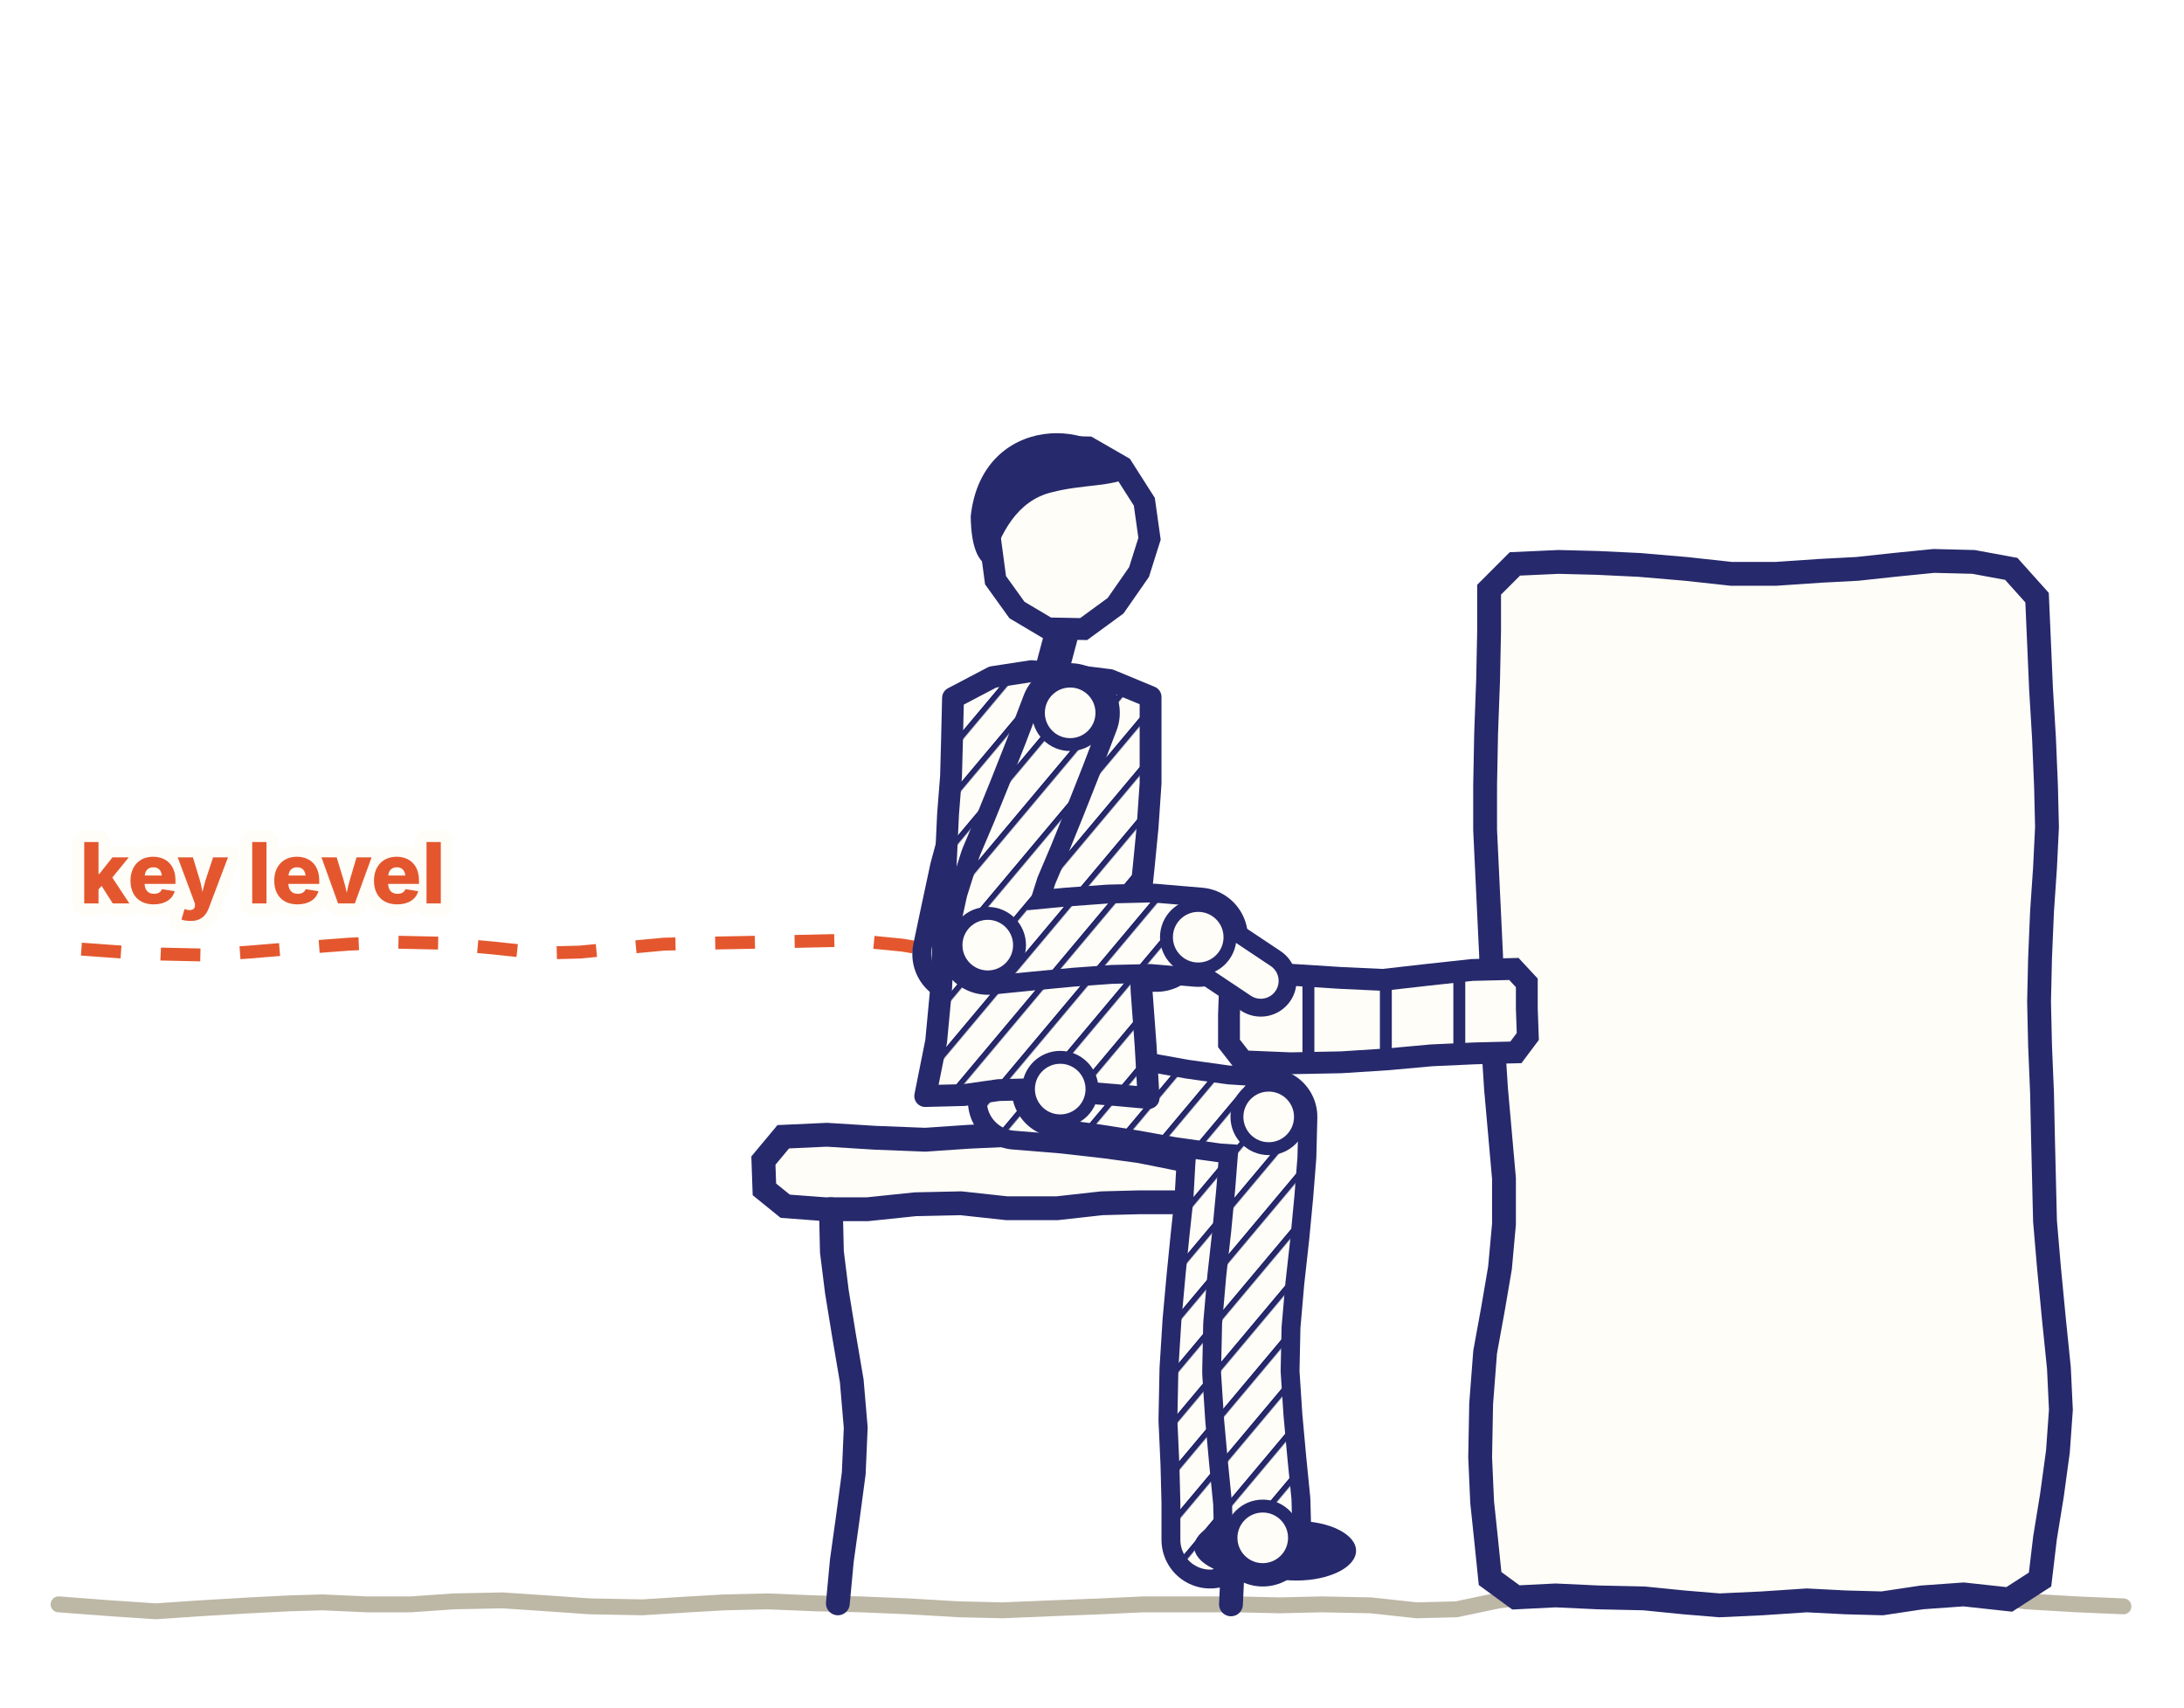
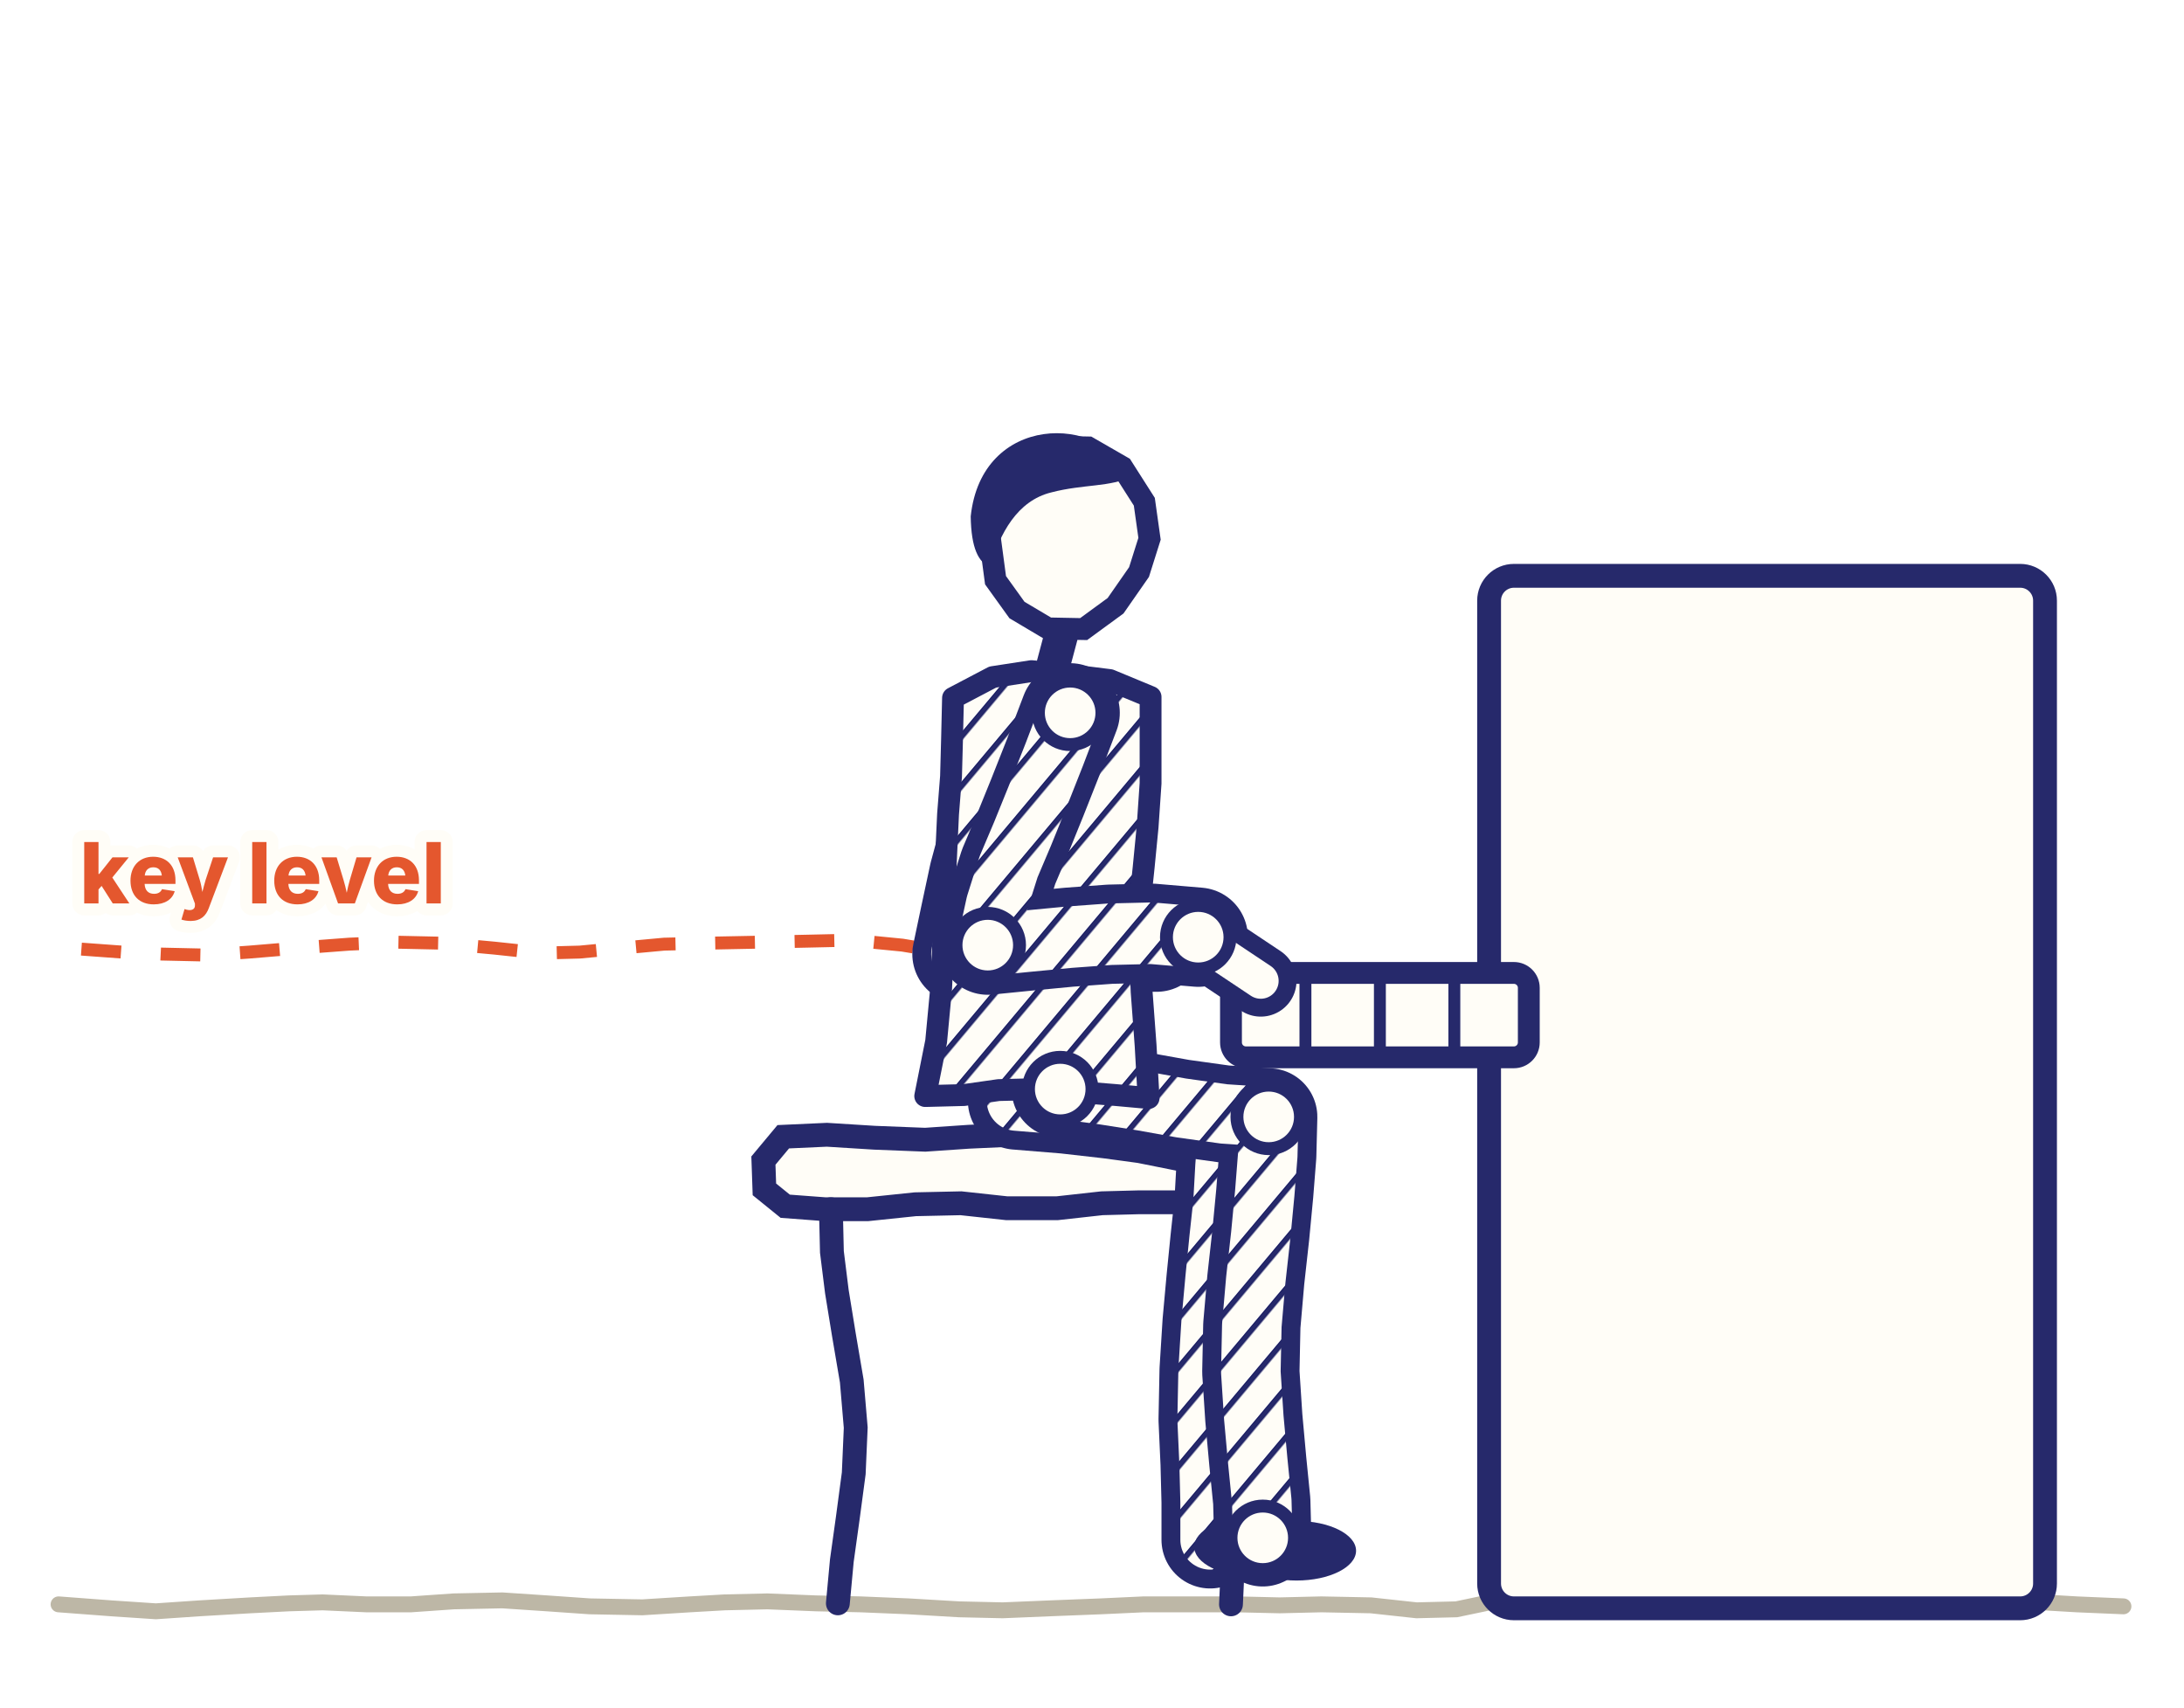
<svg xmlns="http://www.w3.org/2000/svg" viewBox="0 0 220 172" width="440" height="344">
  <defs>
    <pattern id="hpqsitclose20" width="3.2" height="3.2" patternUnits="userSpaceOnUse" patternTransform="rotate(40)">
      <rect width="3.2" height="3.2" fill="#fffdf7" />
      <line x1="0" y1="0" x2="0" y2="3.2" stroke="#26296b" stroke-width="1.15" />
    </pattern>
  </defs>
  <path d="M5.9 161.6l5.3.4 4.5.3 4.4-.3 5.1-.3 3.9-.2 3.4-.1 4.4.2 4.5 0 4.3-.3 4.9-.1 4.5.3 4.3.3 5.3.1 4.8-.3 3.5-.2 4.3-.1 4.9.2 4.5.1 4.8.2 5.1.3 4.4.1 4.8-.2 5.1-.2 4.3-.2 4.4 0 5 0 4.3.1 4.2-.1 5 .1 4.6.5 4-.1 4.3-.9 4.3-.5 4.3.1 4.9.2 4.5.3 3.8.4 4.5-.2 4.8-.3 4.1.2 4 0 4.3-.7 4.6 0 5 .6 5.1.3 4.7.2" stroke="#bdb7a6" stroke-width="1.6" stroke-linecap="round" fill="none" />
  <text stroke="#fffdf7" stroke-width="2.4" stroke-linejoin="round" paint-order="stroke" x="8" y="91" font-size="8.5" font-weight="800" fill="#e4572e" font-family="Inter,sans-serif">key level</text>
  <path d="M8.2 95.6l4.1.3 4 .2 4.5.1 4.3-.3 4.8-.4 5.3-.4 4.6-.2 4.6.1 5.4.5 4.7.5 3.9-.1 4.2-.4 4.3-.4 4.5-.1 5.1-.1 4.8-.1 4.5-.1 5.1.5 4.8.8 4 .1 4.2-.3 4.4-.4 4.1-.5 4.5.1 4.9.6" stroke="#e4572e" stroke-width="1.3" stroke-dasharray="4 4" fill="none" />
  <path d="M78.9 114.5l4.4-.2 4.8.3 5.1.2 4.4-.3 4.4-.2 5-.1 4.5-.1 3.6 0 3.9.4 4.3.1 4.6-.3 2.1 1.7-.1 2.8-2.1 1.8-4.4.2-4.5.3-4.1 0-3.8.1-4.5.5-5.1 0-4.6-.5-4.6.1-4.8.5-4.3 0-4-.3-2.1-1.7-.1-2.9z" fill="#fffdf7" stroke="#26296b" stroke-width="2.4" />
  <path d="M83.7 121.8l.1 4.3 .5 4 .7 4.3 .8 4.7 .4 4.7-.2 4.6-.6 4.5-.6 4.3-.4 4.3" stroke="#26296b" stroke-width="2.4" stroke-linecap="round" fill="none" />
  <path d="M122.8 120.8l-.1 4-.1 4.3-.2 4.9 .1 5.4 .5 5.2 .6 4.5 .5 4 .1 4.1-.2 4.4" stroke="#26296b" stroke-width="2.4" stroke-linecap="round" fill="none" />
-   <path d="M152.6 56.8l4.4-.2 3.9.1 4.2.2 4.7.4 4.6.5 4.5 0 4.4-.3 3.8-.2 3.7-.4 4-.4 4 .1 3.8.7 2.6 2.9 .2 4.6 .2 4.6 .3 5 .2 4.8 .1 4.1-.2 4.1-.3 4.4-.2 4.7-.1 4.4 .1 4.4 .2 4.8 .1 4.7 .1 4.1 .1 4.1 .4 4.7 .5 5.2 .5 4.9 .2 4.2-.3 4.2-.6 4.4-.7 4.3-.5 4.2-3.1 2-4.6-.5-4.2.3-4 .6-3.7-.1-3.9-.2-4.5.3-4.3.2-3.6-.3-4-.4-4.6-.1-4.3-.2-4 .2-2.6-1.9-.4-3.9-.4-3.8-.2-4.5 .1-5.4 .4-5.2 .8-4.4 .7-4.1 .4-4.4 0-4.6-.4-4.5-.4-4.5-.3-4.7-.1-4.5-.1-4.3-.2-4.2-.2-4.2-.2-4.2 0-4.5 .1-5.2 .2-5.4 .1-4.9 0-4.2z" fill="#fffdf7" stroke="#26296b" stroke-width="2.4" />
-   <path d="M125.5 98l4.8.2 4.7.3 4.3.2 4.4-.5 4.6-.5 4.2-.1 1.3 1.4 0 2.6 .1 2.8-1.2 1.6-4.1.1-4.4.2-4.4.4-4.7.3-5.1.1-4.8-.2-1.4-1.8 0-2.9 .1-2.8z" fill="#fffdf7" stroke="#26296b" stroke-width="2.2" />
-   <g transform="translate(0.3 0.6)">
-     <line x1="131.5" y1="98.0" x2="131.5" y2="106.5" stroke="#26296b" stroke-width="1.2" stroke-linecap="round" />
-   </g>
-   <g transform="translate(0.6 0.4)">
-     <line x1="139.0" y1="98.0" x2="139.0" y2="106.5" stroke="#26296b" stroke-width="1.2" stroke-linecap="round" />
-   </g>
-   <g transform="translate(0.5 -0.3)">
-     <line x1="146.5" y1="98.0" x2="146.5" y2="106.5" stroke="#26296b" stroke-width="1.2" stroke-linecap="round" />
-   </g>
+   <rect x="150" y="58" width="56" height="104" rx="2.5" fill="#fffdf7" stroke="#26296b" stroke-width="2.4" />
+   <rect x="124" y="98" width="30" height="8.5" rx="1.5" fill="#fffdf7" stroke="#26296b" stroke-width="2.2" />
+   <line x1="131.5" y1="98.0" x2="131.5" y2="106.5" stroke="#26296b" stroke-width="1.2" stroke-linecap="round" />
+   <line x1="139.0" y1="98.0" x2="139.0" y2="106.5" stroke="#26296b" stroke-width="1.2" stroke-linecap="round" />
+   <line x1="146.5" y1="98.0" x2="146.5" y2="106.5" stroke="#26296b" stroke-width="1.2" stroke-linecap="round" />
  <g data-who="girl" display="none">
    <path d="M102.4 110.9l4.9.4 4.4.5 3.7.5 4 .8 4.3.5-.3 3.9-.2 3.6-.4 3.7-.4 4-.4 4.4-.3 4.8-.1 5 .2 4.4 .1 3.9 0 3.8" fill="none" stroke="#26296b" stroke-width="9.8" stroke-linecap="round" stroke-linejoin="round" />
    <path d="M102.4 110.9l4.9.4 4.4.5 3.7.5 4 .8 4.3.5-.3 3.9-.2 3.6-.4 3.7-.4 4-.4 4.4-.3 4.8-.1 5 .2 4.4 .1 3.9 0 3.8" fill="none" stroke="url(#hpqsitclose20)" stroke-width="6.0" stroke-linecap="round" stroke-linejoin="round" />
    <path d="M102.4 110.9l4.9.4 4.4.5 3.7.5 4 .8 4.3.5-.3 3.9-.2 3.6-.4 3.7-.4 4-.4 4.4-.3 4.8-.1 5 .2 4.4 .1 3.9 0 3.8" fill="none" stroke="#fffdf7" stroke-width="5" stroke-linecap="round" stroke-linejoin="round" />
    <path d="M123.3 119.7l-.4 3.8-.4 4-.5 4.5-.3 5-.1 5.2 .2 4.8 .1 4.1 0 4" fill="none" stroke="#26296b" stroke-width="10.2" stroke-linecap="round" stroke-linejoin="round" />
    <path d="M123.3 119.7l-.4 3.8-.4 4-.5 4.5-.3 5-.1 5.2 .2 4.8 .1 4.1 0 4" fill="none" stroke="url(#hpqsitclose20)" stroke-width="6.4" stroke-linecap="round" stroke-linejoin="round" />
    <g transform="translate(1.3 -0.2)">
      <ellipse cx="125.0" cy="156.0" rx="6" ry="3" fill="#26296b" />
    </g>
    <path d="M103.8 72.1l-1.5 4.6-1.4 4.2-1.3 3.5-1 3.7-.9 4.2-.8 3.8 3.7 0 4-.3 3.9-.5 3.8-.4 4.2 0" fill="none" stroke="#26296b" stroke-width="10.0" stroke-linecap="round" stroke-linejoin="round" />
    <path d="M103.8 72.1l-1.5 4.6-1.4 4.2-1.3 3.5-1 3.7-.9 4.2-.8 3.8 3.7 0 4-.3 3.9-.5 3.8-.4 4.2 0" fill="none" stroke="url(#hpqsitclose20)" stroke-width="6.2" stroke-linecap="round" stroke-linejoin="round" />
    <path d="M103.8 72.1l-1.5 4.6-1.4 4.2-1.3 3.5-1 3.7-.9 4.2-.8 3.8 3.7 0 4-.3 3.9-.5 3.8-.4 4.2 0" fill="none" stroke="#fffdf7" stroke-width="5.2" stroke-linecap="round" stroke-linejoin="round" />
    <g transform="translate(-0.4 -0.9)">
      <polyline points="117.0,96.0 121.0,96.0" fill="none" stroke="#26296b" stroke-width="7.2" stroke-linecap="round" stroke-linejoin="round" />
    </g>
    <g transform="translate(-0.4 -0.9)">
      <polyline points="117.0,96.0 121.0,96.0" fill="none" stroke="url(#hpqsitclose20)" stroke-width="3.4" stroke-linecap="round" stroke-linejoin="round" />
    </g>
    <g transform="translate(-0.4 -0.9)">
      <polyline points="117.0,96.0 121.0,96.0" fill="none" stroke="#fffdf7" stroke-width="3.6" stroke-linecap="round" stroke-linejoin="round" />
    </g>
    <path d="M106.8 109.7l4.5.6 3.8.6 3.9.7 4.3.6 4.5.3-.1 3.9-.3 3.8-.4 4.2-.5 4.5-.4 4.6-.1 4.7 .3 4.6 .4 4.4 .4 4 .1 3.7" fill="none" stroke="#26296b" stroke-width="9.8" stroke-linecap="round" stroke-linejoin="round" />
    <path d="M106.8 109.7l4.5.6 3.8.6 3.9.7 4.3.6 4.5.3-.1 3.9-.3 3.8-.4 4.2-.5 4.5-.4 4.6-.1 4.7 .3 4.6 .4 4.4 .4 4 .1 3.7" fill="none" stroke="url(#hpqsitclose20)" stroke-width="6.0" stroke-linecap="round" stroke-linejoin="round" />
    <path d="M106.8 109.7l4.5.6 3.8.6 3.9.7 4.3.6 4.5.3-.1 3.9-.3 3.8-.4 4.2-.5 4.5-.4 4.6-.1 4.7 .3 4.6 .4 4.4 .4 4 .1 3.7" fill="none" stroke="#fffdf7" stroke-width="5" stroke-linecap="round" stroke-linejoin="round" />
    <path d="M127.5 118.7l-.4 4.2-.5 4.6-.4 4.9-.2 4.9 .2 4.9 .5 4.6 .4 4.2 .1 3.9" fill="none" stroke="#26296b" stroke-width="10.2" stroke-linecap="round" stroke-linejoin="round" />
    <path d="M127.5 118.7l-.4 4.2-.5 4.6-.4 4.9-.2 4.9 .2 4.9 .5 4.6 .4 4.2 .1 3.9" fill="none" stroke="url(#hpqsitclose20)" stroke-width="6.4" stroke-linecap="round" stroke-linejoin="round" />
    <g transform="translate(0.6 0.2)">
      <ellipse cx="130.0" cy="156.0" rx="6" ry="3" fill="#26296b" />
    </g>
    <path d="M96 70.3l-.1 4.2-.1 3.7-.3 3.8-.2 4.3-.2 4.7-.1 4.2-.2 4.4-.5 5.3-1.1 5.5 3.9-.1 3.5-.5 4-.1 4.1.3 3.7.3 3.3.3-.3-5.3-.4-5.4-.2-4.8 0-3.9 .4-3.8 .4-4.1 .3-4.4 0-4.2 0-4.5-4.1-1.7-4-.5-3.9-.4-3.9.6z" fill="#fffdf7" stroke="#26296b" stroke-width="2.2" stroke-linejoin="round" />
    <path d="M92.7 110.3l.9-4.7 .6-4.8 .3-4.1 .1-3.8 .2-4.1 .3-4.4 1.2-3.2 1.3-2.9 1.3-3.5 1.4-4 3.6.1 3.7.1 3.8-.1 1.2 3.5 1.2 3.9 1 4 .9 3.4-.1 3.7 .1 3.5 .4 3.8 .5 4.4-.2 5.1-.2 4.9-.4 4.5-.6 4.4-3.5 1-3.5-1.8-4.3-2.3-4.1-2.5-3.4-1.9z" fill="url(#hpqsitclose20)" stroke="#26296b" stroke-width="2.2" stroke-linejoin="round" />
    <g transform="translate(0.3 -0.5)">
      <line x1="115.0" y1="105.2" x2="107.1" y2="104.5" stroke="#fffdf7" stroke-width="1.3" stroke-linecap="round" />
    </g>
    <g transform="translate(0.7 -0.2)">
      <line x1="114.7" y1="109.0" x2="106.7" y2="108.3" stroke="#fffdf7" stroke-width="1.3" stroke-linecap="round" />
    </g>
    <g transform="translate(0.9 0)">
      <line x1="114.4" y1="112.6" x2="106.4" y2="111.8" stroke="#fffdf7" stroke-width="1.3" stroke-linecap="round" />
    </g>
    <g transform="translate(0.9 0.2)">
      <line x1="114.0" y1="116.3" x2="106.1" y2="115.6" stroke="#fffdf7" stroke-width="1.3" stroke-linecap="round" />
    </g>
    <path d="M107.8 71.8l-1.6 4.2-1.7 4.3-1.5 3.7-1.4 3.3-1.2 3.8-.9 4.1 4-.4 4.2-.4 4.1-.3 4.2-.1 4.7.4" fill="none" stroke="#26296b" stroke-width="10.0" stroke-linecap="round" stroke-linejoin="round" />
    <path d="M107.8 71.8l-1.6 4.2-1.7 4.3-1.5 3.7-1.4 3.3-1.2 3.8-.9 4.1 4-.4 4.2-.4 4.1-.3 4.2-.1 4.7.4" fill="none" stroke="url(#hpqsitclose20)" stroke-width="6.2" stroke-linecap="round" stroke-linejoin="round" />
    <path d="M107.8 71.8l-1.6 4.2-1.7 4.3-1.5 3.7-1.4 3.3-1.2 3.8-.9 4.1 4-.4 4.2-.4 4.1-.3 4.2-.1 4.7.4" fill="none" stroke="#fffdf7" stroke-width="5.2" stroke-linecap="round" stroke-linejoin="round" />
    <g transform="translate(0 -0.2)">
      <polyline points="121.0,95.0 127.0,99.0" fill="none" stroke="#26296b" stroke-width="7.2" stroke-linecap="round" stroke-linejoin="round" />
    </g>
    <g transform="translate(0 -0.2)">
      <polyline points="121.0,95.0 127.0,99.0" fill="none" stroke="url(#hpqsitclose20)" stroke-width="3.4" stroke-linecap="round" stroke-linejoin="round" />
    </g>
    <g transform="translate(0 -0.2)">
      <polyline points="121.0,95.0 127.0,99.0" fill="none" stroke="#fffdf7" stroke-width="3.6" stroke-linecap="round" stroke-linejoin="round" />
    </g>
    <g transform="translate(-0.2 0.1)">
      <line x1="107.6" y1="62.0" x2="106.0" y2="68.0" stroke="#26296b" stroke-width="3.4" stroke-linecap="round" />
    </g>
    <g transform="translate(-0.1 0)">
      <path d="M105.2,68.0 Q97.6,68.2 99.1,74.3 Q104.3,73.3 105.2,68.0 Z" fill="#fffdf7" stroke="#26296b" stroke-width="1.1" stroke-linejoin="round" />
    </g>
    <g transform="translate(-0.2 -0.3)">
      <path d="M106.8,68.0 Q114.4,69.0 112.3,74.9 Q107.1,73.5 106.8,68.0 Z" fill="#fffdf7" stroke="#26296b" stroke-width="1.1" stroke-linejoin="round" />
    </g>
    <g transform="translate(-0.2 0)">
      <path d="M105.8,72.6 l-3.3,-2.0 l-0.2,3.6 Z M105.8,72.6 l3.5,-1.6 l-0.2,3.6 Z" fill="#fffdf7" stroke="#26296b" stroke-width="1" stroke-linejoin="round" />
    </g>
    <g transform="translate(108.0 54.0) rotate(2.7) scale(1 1)">
      <path d="M-8.3 0.4l.8 4.4 2.3 2.9 3.2 1.7 3.6-.1 3.1-2.5 2.2-3.5 .9-3.4-.7-3.7-2.4-3.4-3.5-1.8-3.6.1-3 1.7-2.1 3z" fill="#fffdf7" stroke="#26296b" stroke-width="2.2" />
      <g transform="translate(-0.3 0.1)">
        <path d="M4.6,-8.6 C-2,-13 -11.6,-9 -11.2,1 C-11,8 -11.8,16 -12.6,23.4 C-9.8,25 -6.2,24.8 -3.6,23.4 C-4.6,15 -4.8,8 -3.8,2.2 C-3,-2.2 0,-5.4 5.8,-5.8 Z" fill="#26296b" />
      </g>
      <g transform="translate(-0.7 0.3)">
        <path d="M1.9,-10.4 C-0.4,-7.8 -2.4,-4.2 -3.4,0.4 L-5.9,0 C-4.9,-5 -2.6,-8.8 -0.4,-11.6 Z" fill="#fffdf7" stroke="#26296b" stroke-width="1.1" stroke-linejoin="round" />
      </g>
    </g>
  </g>
  <g data-who="boy">
    <path d="M102.4 110.9l4.9.4 4.4.5 3.7.5 4 .8 4.3.5-.3 3.9-.2 3.6-.4 3.7-.4 4-.4 4.4-.3 4.8-.1 5 .2 4.4 .1 3.9 0 3.8" fill="none" stroke="#26296b" stroke-width="9.8" stroke-linecap="round" stroke-linejoin="round" />
    <path d="M102.4 110.9l4.9.4 4.4.5 3.7.5 4 .8 4.3.5-.3 3.9-.2 3.6-.4 3.7-.4 4-.4 4.4-.3 4.8-.1 5 .2 4.4 .1 3.9 0 3.8" fill="none" stroke="url(#hpqsitclose20)" stroke-width="6.0" stroke-linecap="round" stroke-linejoin="round" />
    <g transform="translate(1.3 -0.2)">
      <ellipse cx="125.0" cy="156.0" rx="6" ry="3" fill="#26296b" />
    </g>
    <path d="M103.8 72.1l-1.5 4.6-1.4 4.2-1.3 3.5-1 3.7-.9 4.2-.8 3.8 3.7 0 4-.3 3.9-.5 3.8-.4 4.2 0" fill="none" stroke="#26296b" stroke-width="10.0" stroke-linecap="round" stroke-linejoin="round" />
    <path d="M103.8 72.1l-1.5 4.6-1.4 4.2-1.3 3.5-1 3.7-.9 4.2-.8 3.8 3.7 0 4-.3 3.9-.5 3.8-.4 4.2 0" fill="none" stroke="url(#hpqsitclose20)" stroke-width="6.2" stroke-linecap="round" stroke-linejoin="round" />
    <g transform="translate(-0.4 -0.9)">
      <polyline points="117.0,96.0 121.0,96.0" fill="none" stroke="#26296b" stroke-width="7.2" stroke-linecap="round" stroke-linejoin="round" />
    </g>
    <g transform="translate(-0.4 -0.9)">
      <polyline points="117.0,96.0 121.0,96.0" fill="none" stroke="url(#hpqsitclose20)" stroke-width="3.4" stroke-linecap="round" stroke-linejoin="round" />
    </g>
    <g transform="translate(-0.4 -0.9)">
      <polyline points="117.0,96.0 121.0,96.0" fill="none" stroke="#fffdf7" stroke-width="3.6" stroke-linecap="round" stroke-linejoin="round" />
    </g>
    <path d="M106.8 109.7l4.5.6 3.8.6 3.9.7 4.3.6 4.5.3-.1 3.9-.3 3.8-.4 4.2-.5 4.5-.4 4.6-.1 4.7 .3 4.6 .4 4.4 .4 4 .1 3.7" fill="none" stroke="#26296b" stroke-width="9.8" stroke-linecap="round" stroke-linejoin="round" />
    <path d="M106.8 109.7l4.5.6 3.8.6 3.9.7 4.3.6 4.5.3-.1 3.9-.3 3.8-.4 4.2-.5 4.5-.4 4.6-.1 4.7 .3 4.6 .4 4.4 .4 4 .1 3.7" fill="none" stroke="url(#hpqsitclose20)" stroke-width="6.0" stroke-linecap="round" stroke-linejoin="round" />
    <g transform="translate(0.6 0.2)">
      <ellipse cx="130.0" cy="156.0" rx="6" ry="3" fill="#26296b" />
    </g>
    <path d="M96 70.3l-.1 4.2-.1 3.7-.3 3.8-.2 4.3-.2 4.7-.1 4.2-.2 4.4-.5 5.3-1.1 5.5 3.9-.1 3.5-.5 4-.1 4.1.3 3.7.3 3.3.3-.3-5.3-.4-5.4-.2-4.8 0-3.9 .4-3.8 .4-4.1 .3-4.4 0-4.2 0-4.5-4.1-1.7-4-.5-3.9-.4-3.9.6z" fill="url(#hpqsitclose20)" stroke="#26296b" stroke-width="2.2" stroke-linejoin="round" />
    <path d="M107.8 71.8l-1.6 4.2-1.7 4.3-1.5 3.7-1.4 3.3-1.2 3.8-.9 4.1 4-.4 4.2-.4 4.1-.3 4.2-.1 4.7.4" fill="none" stroke="#26296b" stroke-width="10.0" stroke-linecap="round" stroke-linejoin="round" />
    <path d="M107.8 71.8l-1.6 4.2-1.7 4.3-1.5 3.7-1.4 3.3-1.2 3.8-.9 4.1 4-.4 4.2-.4 4.1-.3 4.2-.1 4.7.4" fill="none" stroke="url(#hpqsitclose20)" stroke-width="6.2" stroke-linecap="round" stroke-linejoin="round" />
    <g transform="translate(0 -0.2)">
      <polyline points="121.0,95.0 127.0,99.0" fill="none" stroke="#26296b" stroke-width="7.2" stroke-linecap="round" stroke-linejoin="round" />
    </g>
    <g transform="translate(0 -0.2)">
      <polyline points="121.0,95.0 127.0,99.0" fill="none" stroke="url(#hpqsitclose20)" stroke-width="3.4" stroke-linecap="round" stroke-linejoin="round" />
    </g>
    <g transform="translate(0 -0.2)">
      <polyline points="121.0,95.0 127.0,99.0" fill="none" stroke="#fffdf7" stroke-width="3.6" stroke-linecap="round" stroke-linejoin="round" />
    </g>
    <g transform="translate(-0.2 0.1)">
      <line x1="107.6" y1="62.0" x2="106.0" y2="68.0" stroke="#26296b" stroke-width="3.4" stroke-linecap="round" />
    </g>
    <g transform="translate(108.0 54.0) rotate(2.7) scale(1 1)">
      <path d="M-8.3 0.4l.8 4.4 2.3 2.9 3.2 1.7 3.6-.1 3.1-2.5 2.2-3.5 .9-3.4-.7-3.7-2.4-3.4-3.5-1.8-3.6.1-3 1.7-2.1 3z" fill="#fffdf7" stroke="#26296b" stroke-width="2.2" />
      <g transform="translate(-0.7 0.1)">
        <path d="M6.4,-6.4 C3,-12.6 -9,-12 -9.6,-1.6 C-9.4,1.6 -8.6,3 -7.4,3.4 C-6.6,0 -5,-3.4 -1.6,-4.4 C1.6,-5.4 4.4,-5.2 6.4,-6.4 Z" fill="#26296b" />
      </g>
    </g>
  </g>
  <g transform="translate(-0.2 -0.2)">
    <circle cx="108.0" cy="72.0" r="3.2" fill="#fffdf7" stroke="#26296b" stroke-width="1.3" />
  </g>
  <g transform="translate(0.5 0.2)">
    <circle cx="99.0" cy="95.0" r="3.2" fill="#fffdf7" stroke="#26296b" stroke-width="1.3" />
  </g>
  <g transform="translate(-0.3 -0.6)">
    <circle cx="121.0" cy="95.0" r="3.2" fill="#fffdf7" stroke="#26296b" stroke-width="1.3" />
  </g>
  <g transform="translate(0.8 -0.3)">
    <circle cx="106.0" cy="110.0" r="3.2" fill="#fffdf7" stroke="#26296b" stroke-width="1.3" />
  </g>
  <g transform="translate(-0.2 0.5)">
    <circle cx="128.0" cy="112.0" r="3.2" fill="#fffdf7" stroke="#26296b" stroke-width="1.3" />
  </g>
  <g transform="translate(1.2 -0.1)">
    <circle cx="126.0" cy="155.0" r="3.2" fill="#fffdf7" stroke="#26296b" stroke-width="1.3" />
  </g>
</svg>
